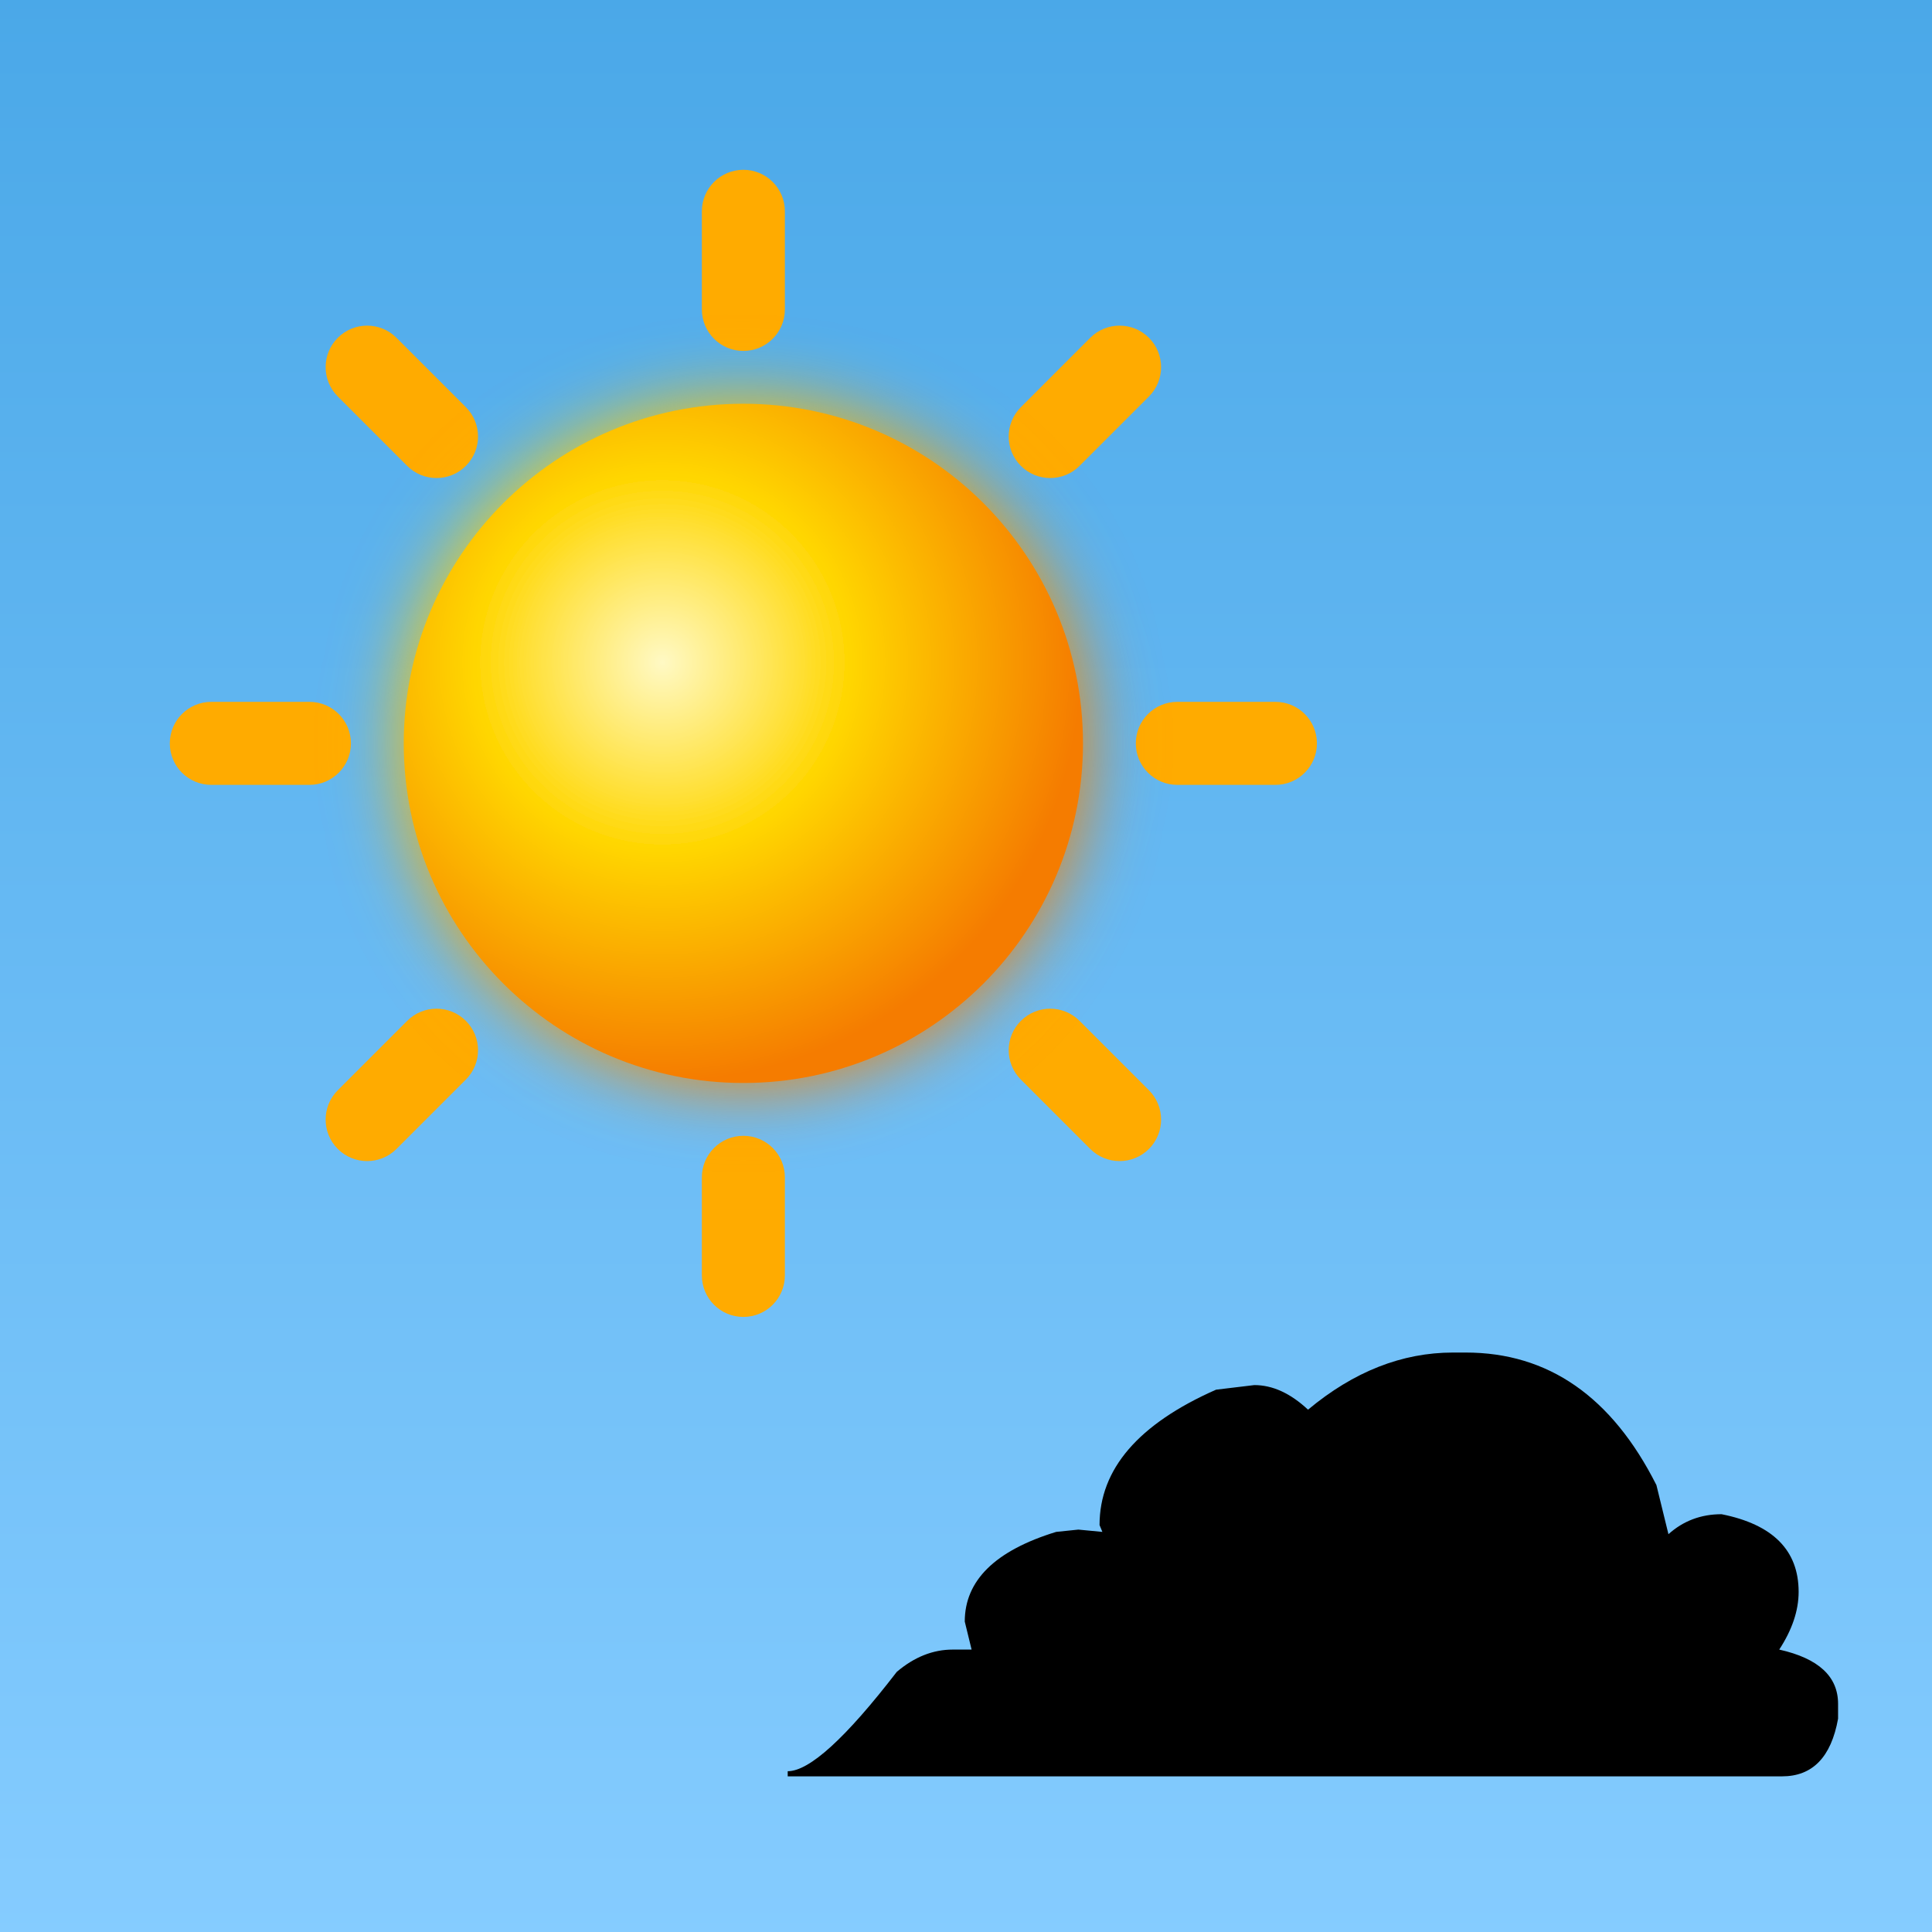
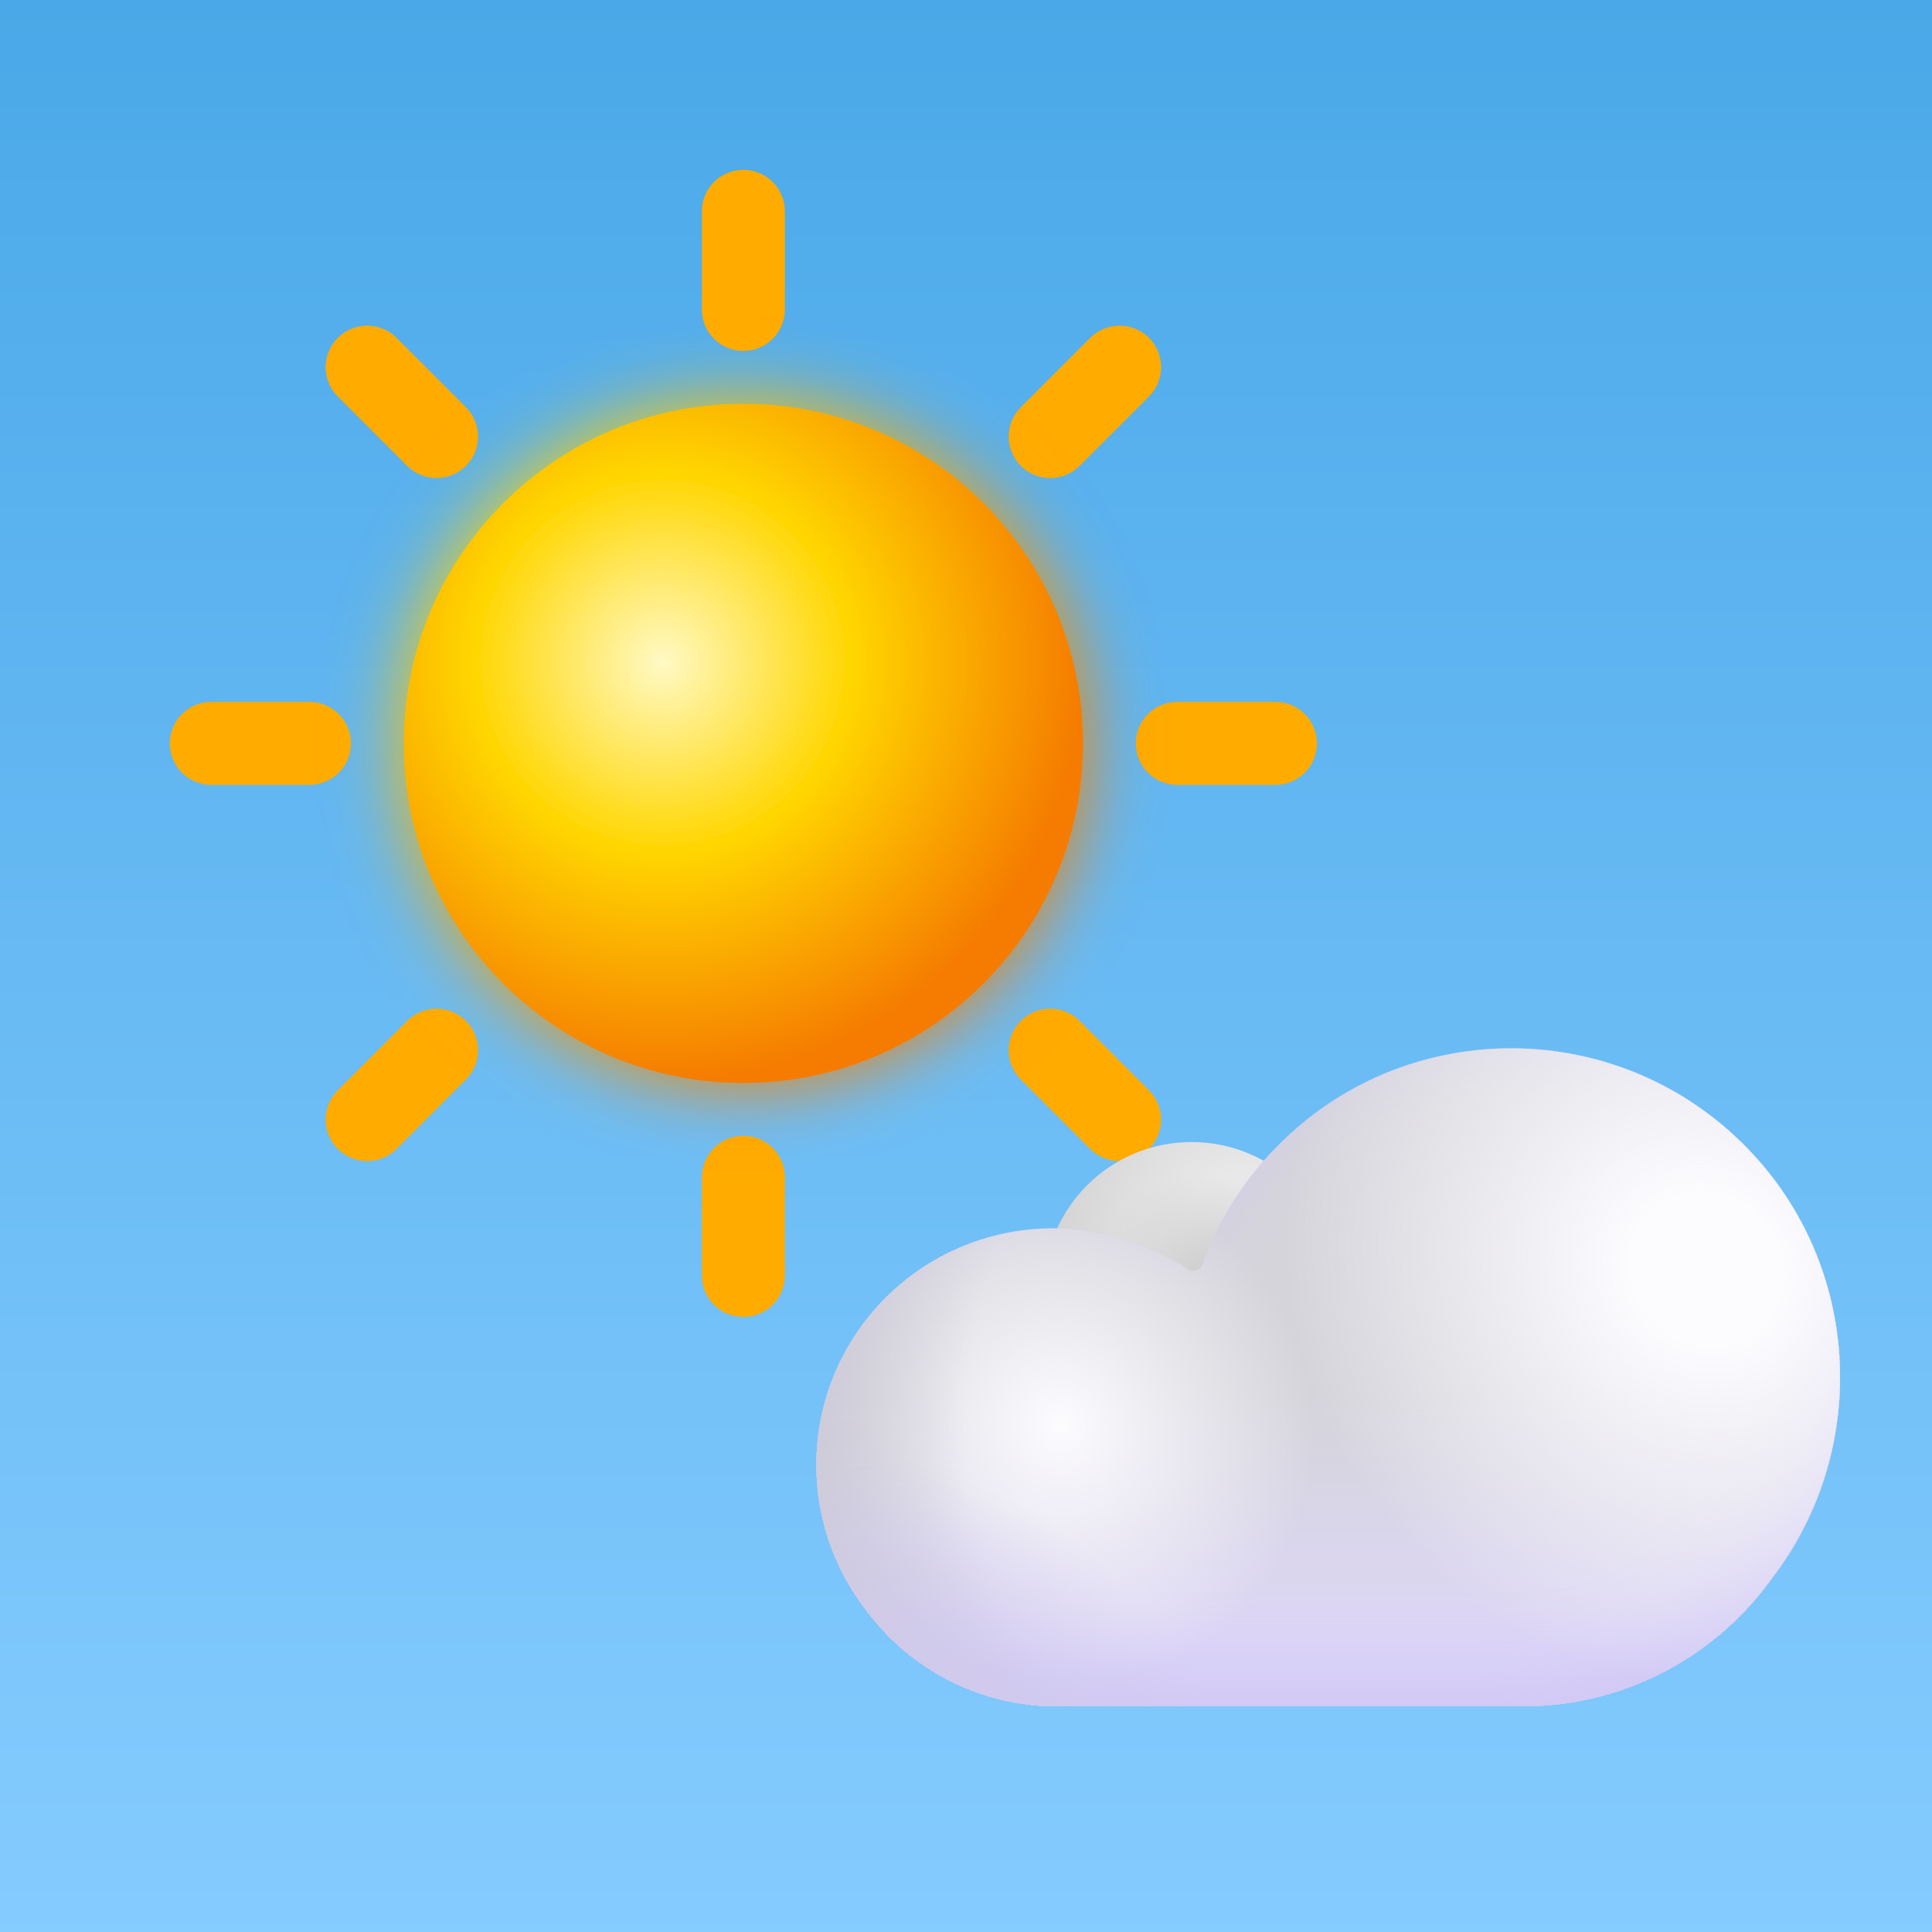
<svg xmlns="http://www.w3.org/2000/svg" viewBox="0 0 512 512">
  <defs>
    <linearGradient id="skyBg" x1="0" y1="0" x2="0" y2="1">
      <stop offset="0%" stop-color="#4AA8E8" />
      <stop offset="100%" stop-color="#85CCFF" />
    </linearGradient>
    <radialGradient id="sunG" cx="38%" cy="38%" r="62%">
      <stop offset="0%" stop-color="#FFF9C4" />
      <stop offset="45%" stop-color="#FFD600" />
      <stop offset="100%" stop-color="#F57C00" />
    </radialGradient>
    <filter id="sunGlow" x="-22%" y="-22%" width="144%" height="144%">
      <feGaussianBlur stdDeviation="10" result="blur" />
      <feMerge>
        <feMergeNode in="blur" />
        <feMergeNode in="SourceGraphic" />
      </feMerge>
    </filter>
  </defs>
  <rect width="512" height="512" fill="url(#skyBg)" />
  <g transform="translate(197,197)" fill="#FFAB00">
    <rect x="-11" y="-152" width="22" height="48" rx="11" transform="rotate(0)" />
    <rect x="-11" y="-152" width="22" height="48" rx="11" transform="rotate(45)" />
    <rect x="-11" y="-152" width="22" height="48" rx="11" transform="rotate(90)" />
    <rect x="-11" y="-152" width="22" height="48" rx="11" transform="rotate(135)" />
    <rect x="-11" y="-152" width="22" height="48" rx="11" transform="rotate(180)" />
    <rect x="-11" y="-152" width="22" height="48" rx="11" transform="rotate(225)" />
    <rect x="-11" y="-152" width="22" height="48" rx="11" transform="rotate(270)" />
    <rect x="-11" y="-152" width="22" height="48" rx="11" transform="rotate(315)" />
  </g>
  <circle cx="197" cy="197" r="90" fill="url(#sunG)" filter="url(#sunGlow)" />
-   <text x="348" y="470" font-size="310" text-anchor="middle" font-family="Segoe UI Emoji, Apple Color Emoji, Noto Color Emoji">☁️</text>
+   <g transform="translate(197,210) scale(9.6875)">
+     <path fill="url(#svg-2ad63cec-ea82-426a-845f-9f16797cc1e8-a)" d="M12.26 17.644a4.04 4.04 0 1 0 0-8.08 4.04 4.04 0 0 0 0 8.08" />
+     <path fill="url(#svg-f95f9b66-5404-45f0-a756-1eeab1f47989-b)" d="M12.26 17.644a4.04 4.04 0 1 0 0-8.08 4.04 4.04 0 0 0 0 8.08" />
+     <g filter="url(#svg-65cc995e-445a-437d-b5ce-9510ef4a692d-c)">
+       <path fill="#d5d4da" d="M27.29 9.56c-3.557-3.467-9.248-3.407-12.715.15a9 9 0 0 0-2.02 3.208.268.268 0 0 1-.399.129 6 6 0 0 0-.988-.532A6.47 6.47 0 0 0 2 18.397c0 1.523.531 2.926 1.413 4.038A6.5 6.5 0 0 0 8.593 25h12.715a8.39 8.39 0 0 0 6.844-3.527c2.725-3.567 2.435-8.697-.862-11.914" />
+       <path fill="url(#svg-3c29936f-c169-4b57-96a2-528a42ea4756-d)" d="M27.29 9.56c-3.557-3.467-9.248-3.407-12.715.15a9 9 0 0 0-2.02 3.208.268.268 0 0 1-.399.129 6 6 0 0 0-.988-.532A6.47 6.47 0 0 0 2 18.397c0 1.523.531 2.926 1.413 4.038A6.5 6.5 0 0 0 8.593 25h12.715a8.39 8.39 0 0 0 6.844-3.527c2.725-3.567 2.435-8.697-.862-11.914" />
+     </g>
+     <path fill="url(#svg-eadb1f14-dfcb-4233-b0c5-f0f92d9e5a61-e)" d="M27.29 9.56c-3.557-3.467-9.248-3.407-12.715.15a9 9 0 0 0-2.02 3.208.268.268 0 0 1-.399.129 6 6 0 0 0-.988-.532A6.47 6.47 0 0 0 2 18.397c0 1.523.531 2.926 1.413 4.038A6.5 6.5 0 0 0 8.593 25h12.715a8.39 8.39 0 0 0 6.844-3.527c2.725-3.567 2.435-8.697-.862-11.914" />
+     <path fill="url(#svg-f3475599-41bf-4a73-8176-a09b64a1568e-f)" d="M27.29 9.56c-3.557-3.467-9.248-3.407-12.715.15a9 9 0 0 0-2.02 3.208.268.268 0 0 1-.399.129 6 6 0 0 0-.988-.532A6.47 6.47 0 0 0 2 18.397c0 1.523.531 2.926 1.413 4.038A6.5 6.5 0 0 0 8.593 25h12.715a8.39 8.39 0 0 0 6.844-3.527c2.725-3.567 2.435-8.697-.862-11.914" />
+     <path fill="url(#svg-03a621f9-f618-4a7c-b4a0-c5e4cafe6a5c-g)" d="M27.29 9.56c-3.557-3.467-9.248-3.407-12.715.15a9 9 0 0 0-2.02 3.208.268.268 0 0 1-.399.129 6 6 0 0 0-.988-.532A6.47 6.47 0 0 0 2 18.397c0 1.523.531 2.926 1.413 4.038A6.5 6.5 0 0 0 8.593 25h12.715a8.39 8.39 0 0 0 6.844-3.527c2.725-3.567 2.435-8.697-.862-11.914" />
+     <path fill="url(#svg-6e278ef4-9d34-4668-aefe-62923341a5ef-h)" d="M27.29 9.56c-3.557-3.467-9.248-3.407-12.715.15a9 9 0 0 0-2.02 3.208.268.268 0 0 1-.399.129 6 6 0 0 0-.988-.532A6.47 6.47 0 0 0 2 18.397c0 1.523.531 2.926 1.413 4.038A6.5 6.5 0 0 0 8.593 25h12.715a8.39 8.39 0 0 0 6.844-3.527c2.725-3.567 2.435-8.697-.862-11.914" />
+     <defs>
+       <radialGradient id="svg-2ad63cec-ea82-426a-845f-9f16797cc1e8-a" cx="0" cy="0" r="1" gradientTransform="rotate(187.537 7.257 5.601)scale(5.54446)" gradientUnits="userSpaceOnUse">
+         <stop offset=".309" stop-color="#e8e8e9" />
+         <stop offset="1" stop-color="#d2d2d2" />
+       </radialGradient>
+       <radialGradient id="svg-f95f9b66-5404-45f0-a756-1eeab1f47989-b" cx="0" cy="0" r="1" gradientTransform="rotate(218.758 8.678 4.4)scale(3.0099 2.75776)" gradientUnits="userSpaceOnUse">
+         <stop stop-color="#cdcdce" />
+         <stop offset="1" stop-color="#cdcdce" stop-opacity="0" />
+       </radialGradient>
+       <radialGradient id="svg-eadb1f14-dfcb-4233-b0c5-f0f92d9e5a61-e" cx="0" cy="0" r="1" gradientTransform="rotate(136.5 10.583 11.787)scale(11.1541 11.965)" gradientUnits="userSpaceOnUse">
+         <stop offset=".179" stop-color="#fcfbfe" />
+         <stop offset="1" stop-color="#fcfbfe" stop-opacity="0" />
+       </radialGradient>
+       <radialGradient id="svg-f3475599-41bf-4a73-8176-a09b64a1568e-f" cx="0" cy="0" r="1" gradientTransform="rotate(144.444 1.551 10.052)scale(6.84295 7.17037)" gradientUnits="userSpaceOnUse">
+         <stop stop-color="#fcfbfe" />
+         <stop offset="1" stop-color="#fcfbfe" stop-opacity="0" />
+       </radialGradient>
+       <radialGradient id="svg-03a621f9-f618-4a7c-b4a0-c5e4cafe6a5c-g" cx="0" cy="0" r="1" gradientTransform="rotate(166.654 11.702 9.208)scale(23.8577 18.7887)" gradientUnits="userSpaceOnUse">
+         <stop offset=".815" stop-color="#ceccd7" stop-opacity="0" />
+         <stop offset="1" stop-color="#ceccd7" />
+       </radialGradient>
+       <radialGradient id="svg-6e278ef4-9d34-4668-aefe-62923341a5ef-h" cx="0" cy="0" r="1" gradientTransform="rotate(-46.79 32.892 6.486)scale(6.46347 8.91976)" gradientUnits="userSpaceOnUse">
+         <stop stop-color="#d0c9ee" />
+         <stop offset="1" stop-color="#d0c9ee" stop-opacity="0" />
+       </radialGradient>
+       <linearGradient id="svg-3c29936f-c169-4b57-96a2-528a42ea4756-d" x1="18.86" x2="18.86" y1="24.032" y2="16.519" gradientUnits="userSpaceOnUse">
+         <stop stop-color="#ded7fa" />
+         <stop offset="1" stop-color="#ded7fa" stop-opacity="0" />
+       </linearGradient>
+       <filter id="svg-65cc995e-445a-437d-b5ce-9510ef4a692d-c" width="28" height="19" x="2" y="6" color-interpolation-filters="sRGB" filterUnits="userSpaceOnUse">
+         <feFlood flood-opacity="0" result="BackgroundImageFix" />
+         <feBlend in="SourceGraphic" in2="BackgroundImageFix" result="shape" />
+         <feColorMatrix in="SourceAlpha" result="hardAlpha" values="0 0 0 0 0 0 0 0 0 0 0 0 0 0 0 0 0 0 127 0" />
+         <feOffset dy="-1" />
+         <feGaussianBlur stdDeviation="1" />
+         <feComposite in2="hardAlpha" k2="-1" k3="1" operator="arithmetic" />
+         <feColorMatrix values="0 0 0 0 0.816 0 0 0 0 0.784 0 0 0 0 0.957 0 0 0 1 0" />
+         <feBlend in2="shape" result="effect1_innerShadow_18_14985" />
+       </filter>
+     </defs>
+   </g>
</svg>
